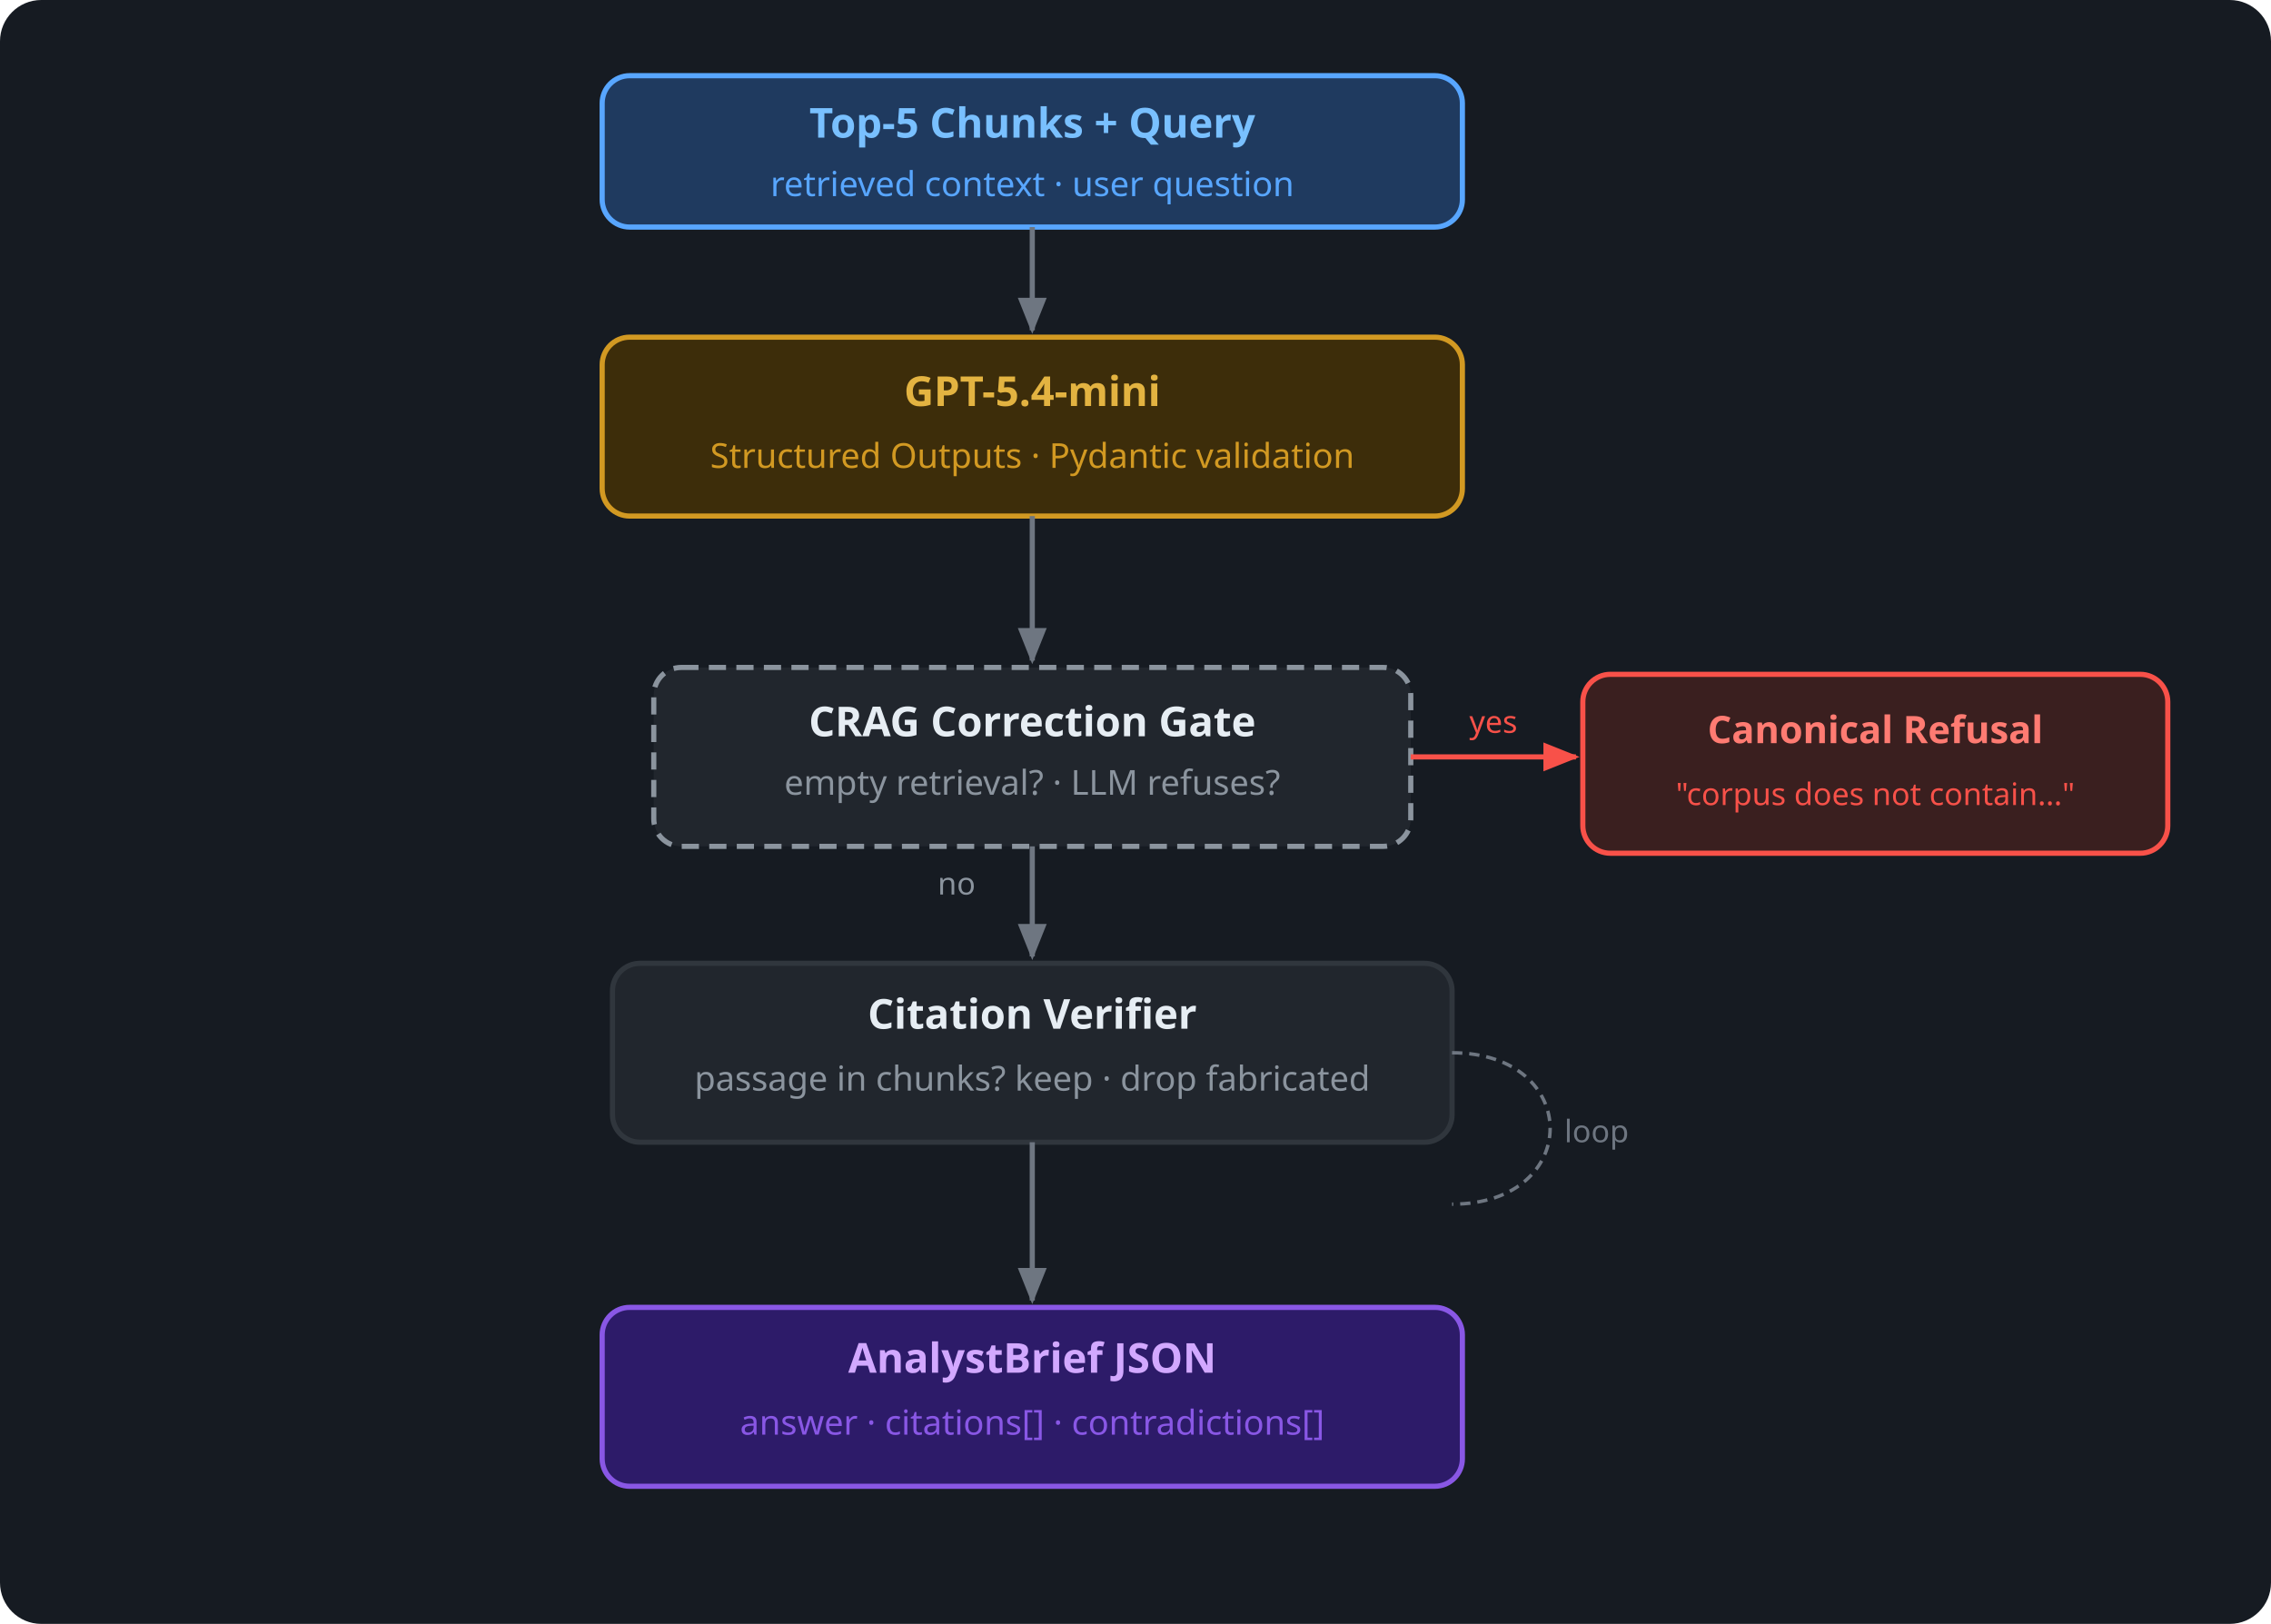
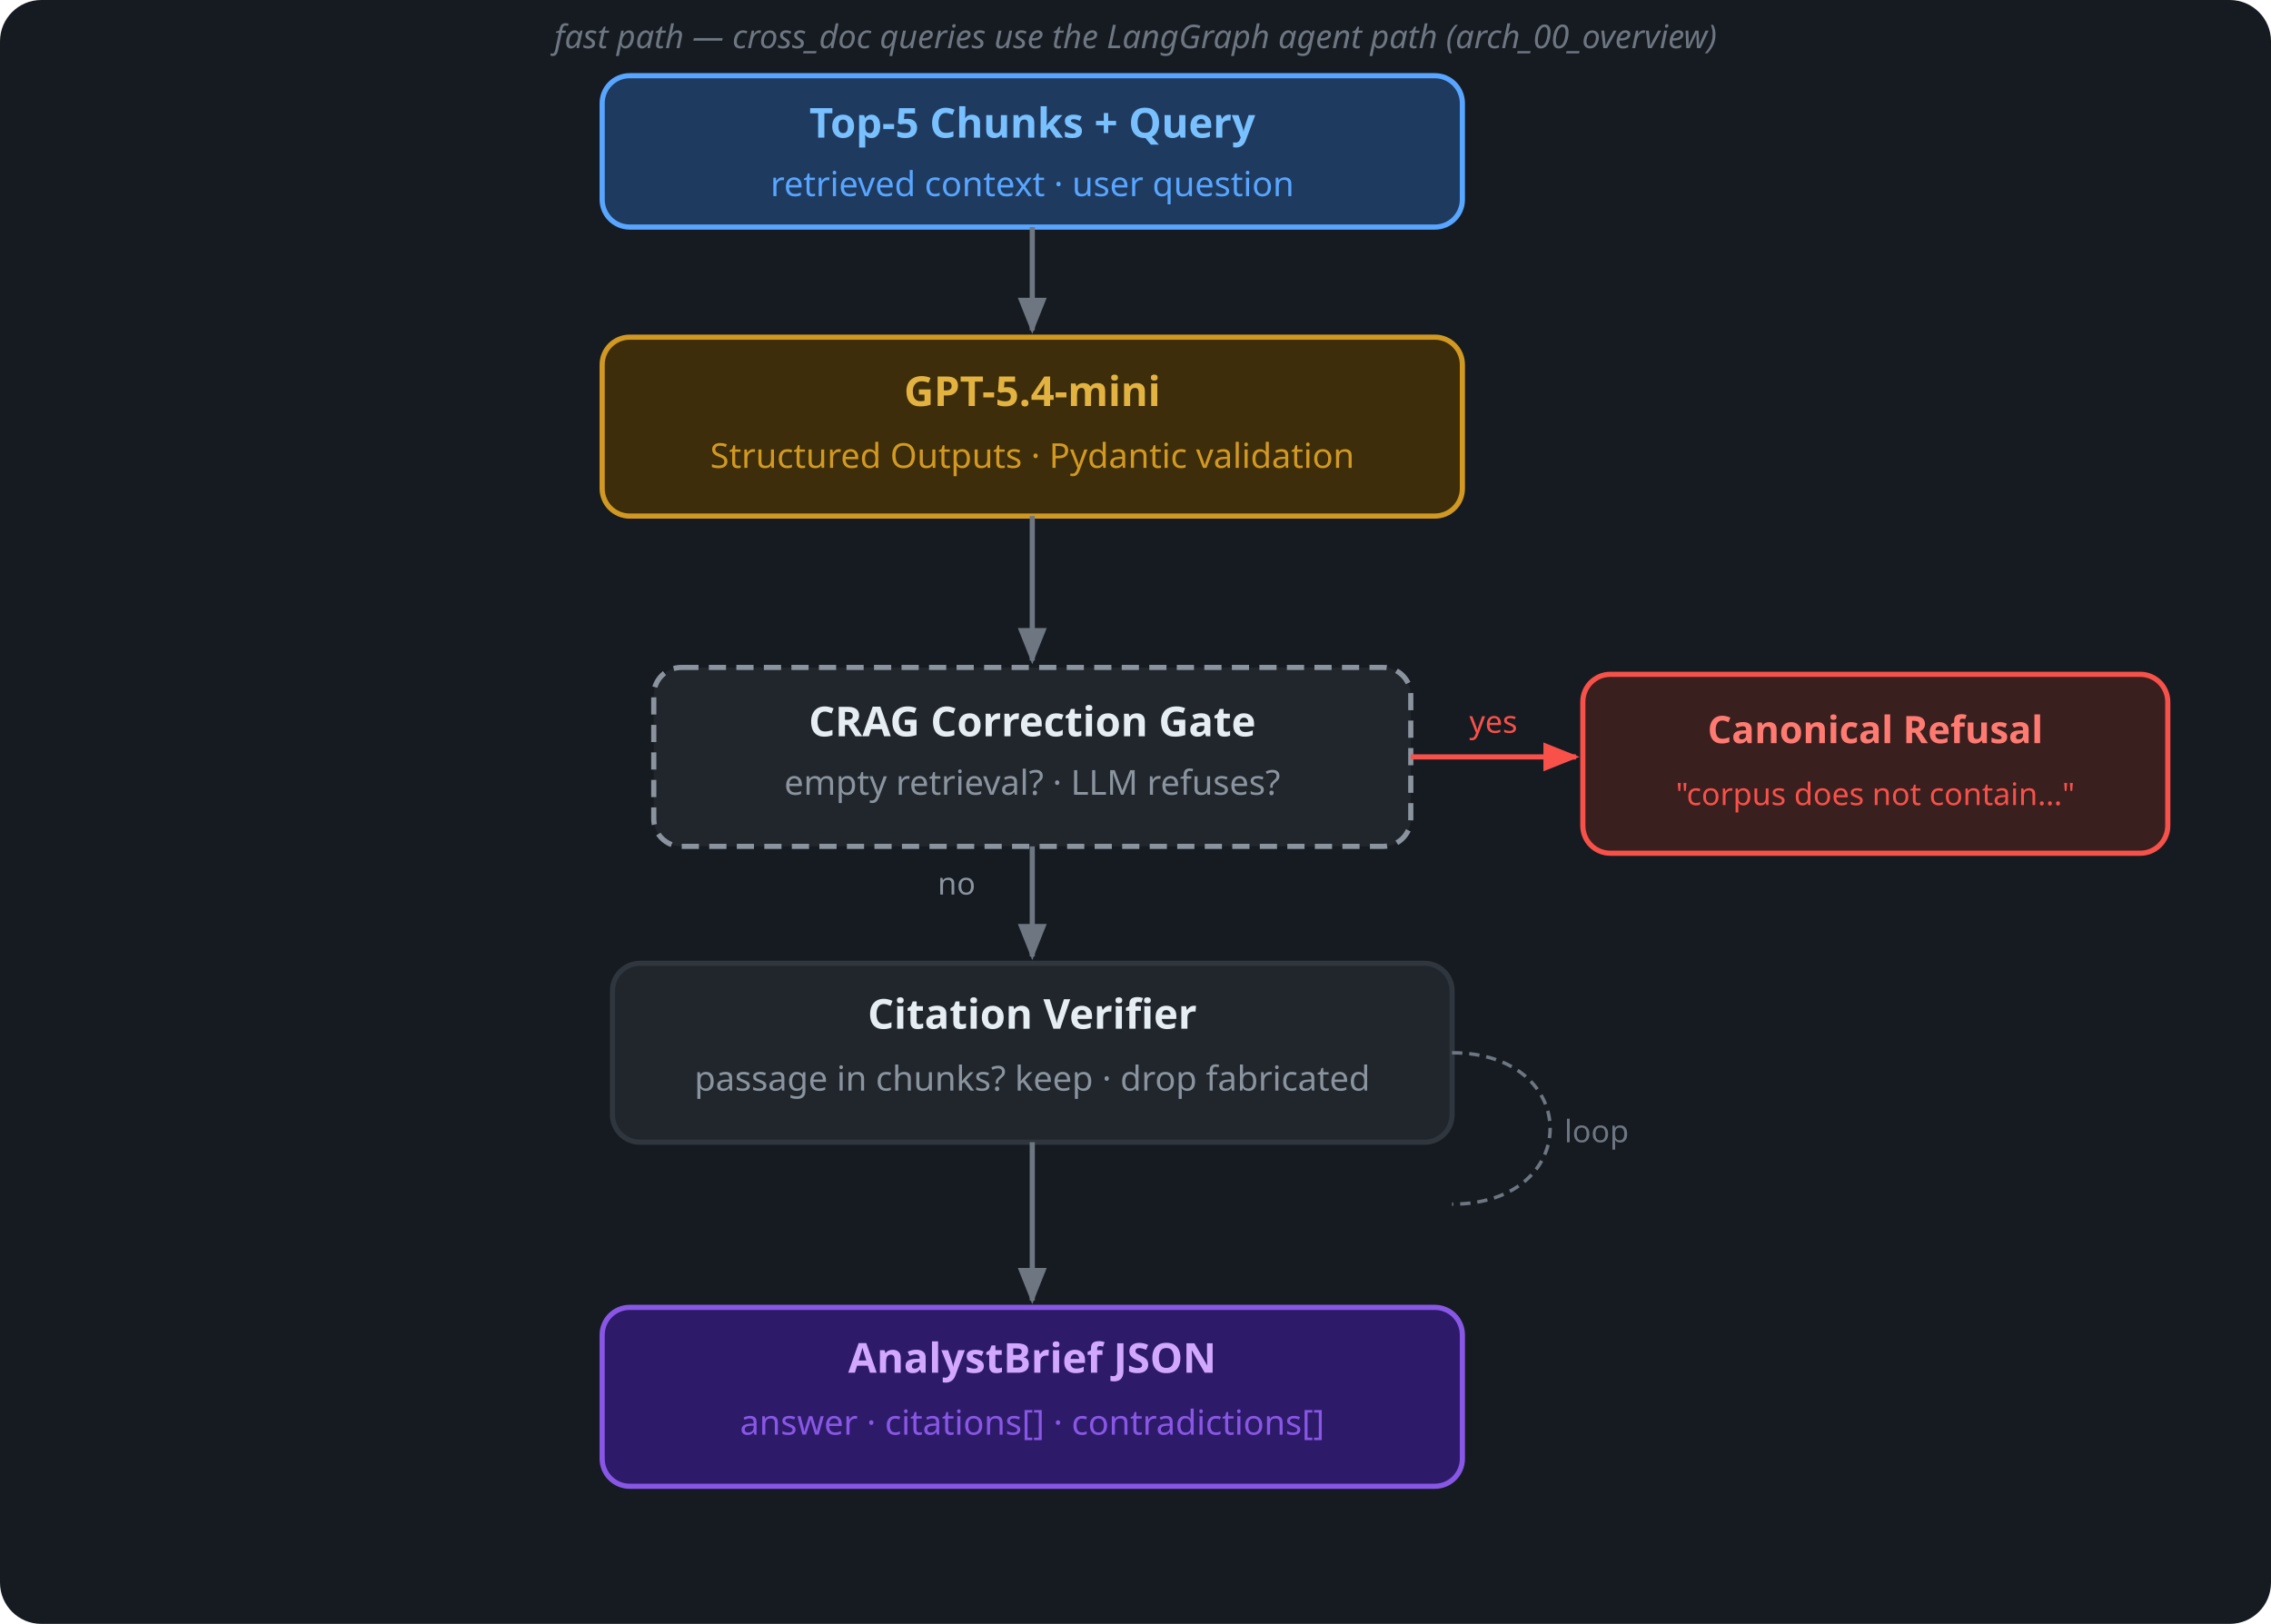
<svg xmlns="http://www.w3.org/2000/svg" viewBox="0 0 660 472">
  <rect width="100%" height="100%" fill="#161b22" rx="12" />
  <defs>
    <marker id="a3" viewBox="0 0 10 10" refX="9" refY="5" markerWidth="7" markerHeight="7" orient="auto">
      <path d="M0,1 L10,5 L0,9 z" fill="#6e7681" />
    </marker>
    <marker id="a3r" viewBox="0 0 10 10" refX="9" refY="5" markerWidth="7" markerHeight="7" orient="auto">
      <path d="M0,1 L10,5 L0,9 z" fill="#f85149" />
    </marker>
  </defs>
+   <text x="330" y="14" text-anchor="middle" fill="#6e7681" font-size="9.5" font-style="italic" font-family="ui-sans-serif,system-ui,sans-serif">fast path — cross_doc queries use the LangGraph agent path (arch_00_overview)</text>
  <rect x="175" y="22" width="250" height="44" rx="8" fill="#1f3a5f" stroke="#58a6ff" stroke-width="1.5" />
  <text x="300" y="40" text-anchor="middle" fill="#79c0ff" font-size="12" font-weight="700" font-family="ui-sans-serif,system-ui,sans-serif">Top-5 Chunks + Query</text>
  <text x="300" y="57" text-anchor="middle" fill="#58a6ff" font-size="10" font-family="ui-sans-serif,system-ui,sans-serif">retrieved context · user question</text>
  <line x1="300" y1="66" x2="300" y2="96" stroke="#6e7681" stroke-width="1.5" marker-end="url(#a3)" />
  <rect x="175" y="98" width="250" height="52" rx="8" fill="#3d2d0a" stroke="#d29922" stroke-width="1.5" />
  <text x="300" y="118" text-anchor="middle" fill="#e3b341" font-size="12" font-weight="700" font-family="ui-sans-serif,system-ui,sans-serif">GPT-5.4-mini</text>
  <text x="300" y="136" text-anchor="middle" fill="#d29922" font-size="10" font-family="ui-sans-serif,system-ui,sans-serif">Structured Outputs · Pydantic validation</text>
  <line x1="300" y1="150" x2="300" y2="192" stroke="#6e7681" stroke-width="1.5" marker-end="url(#a3)" />
  <rect x="190" y="194" width="220" height="52" rx="8" fill="#21262d" stroke="#8b949e" stroke-width="1.5" stroke-dasharray="5,3" />
  <text x="300" y="214" text-anchor="middle" fill="#e6edf3" font-size="12" font-weight="600" font-family="ui-sans-serif,system-ui,sans-serif">CRAG Correction Gate</text>
  <text x="300" y="231" text-anchor="middle" fill="#8b949e" font-size="10" font-family="ui-sans-serif,system-ui,sans-serif">empty retrieval? · LLM refuses?</text>
  <line x1="410" y1="220" x2="458" y2="220" stroke="#f85149" stroke-width="1.5" marker-end="url(#a3r)" />
  <text x="434" y="213" text-anchor="middle" fill="#f85149" font-size="9" font-family="ui-sans-serif,system-ui,sans-serif">yes</text>
  <rect x="460" y="196" width="170" height="52" rx="8" fill="#3a1f1f" stroke="#f85149" stroke-width="1.5" />
  <text x="545" y="216" text-anchor="middle" fill="#ff7b72" font-size="11" font-weight="600" font-family="ui-sans-serif,system-ui,sans-serif">Canonical Refusal</text>
  <text x="545" y="234" text-anchor="middle" fill="#f85149" font-size="9" font-family="ui-sans-serif,system-ui,sans-serif">"corpus does not contain…"</text>
  <text x="278" y="260" text-anchor="middle" fill="#8b949e" font-size="9" font-family="ui-sans-serif,system-ui,sans-serif">no</text>
  <line x1="300" y1="246" x2="300" y2="278" stroke="#6e7681" stroke-width="1.5" marker-end="url(#a3)" />
  <rect x="178" y="280" width="244" height="52" rx="8" fill="#21262d" stroke="#30363d" stroke-width="1.5" />
  <text x="300" y="299" text-anchor="middle" fill="#e6edf3" font-size="12" font-weight="600" font-family="ui-sans-serif,system-ui,sans-serif">Citation Verifier</text>
  <text x="300" y="317" text-anchor="middle" fill="#8b949e" font-size="10" font-family="ui-sans-serif,system-ui,sans-serif">passage in chunks? keep · drop fabricated</text>
  <path d="M 422,306 C 460,306 460,350 422,350" stroke="#6e7681" stroke-width="1" fill="none" stroke-dasharray="3,2" />
  <text x="464" y="332" text-anchor="middle" fill="#6e7681" font-size="9" font-family="ui-sans-serif,system-ui,sans-serif">loop</text>
  <line x1="300" y1="332" x2="300" y2="378" stroke="#6e7681" stroke-width="1.5" marker-end="url(#a3)" />
  <rect x="175" y="380" width="250" height="52" rx="8" fill="#2d1b69" stroke="#8957e5" stroke-width="1.5" />
  <text x="300" y="399" text-anchor="middle" fill="#d2a8ff" font-size="12" font-weight="700" font-family="ui-sans-serif,system-ui,sans-serif">AnalystBrief JSON</text>
  <text x="300" y="417" text-anchor="middle" fill="#8957e5" font-size="10" font-family="ui-sans-serif,system-ui,sans-serif">answer · citations[] · contradictions[]</text>
</svg>
